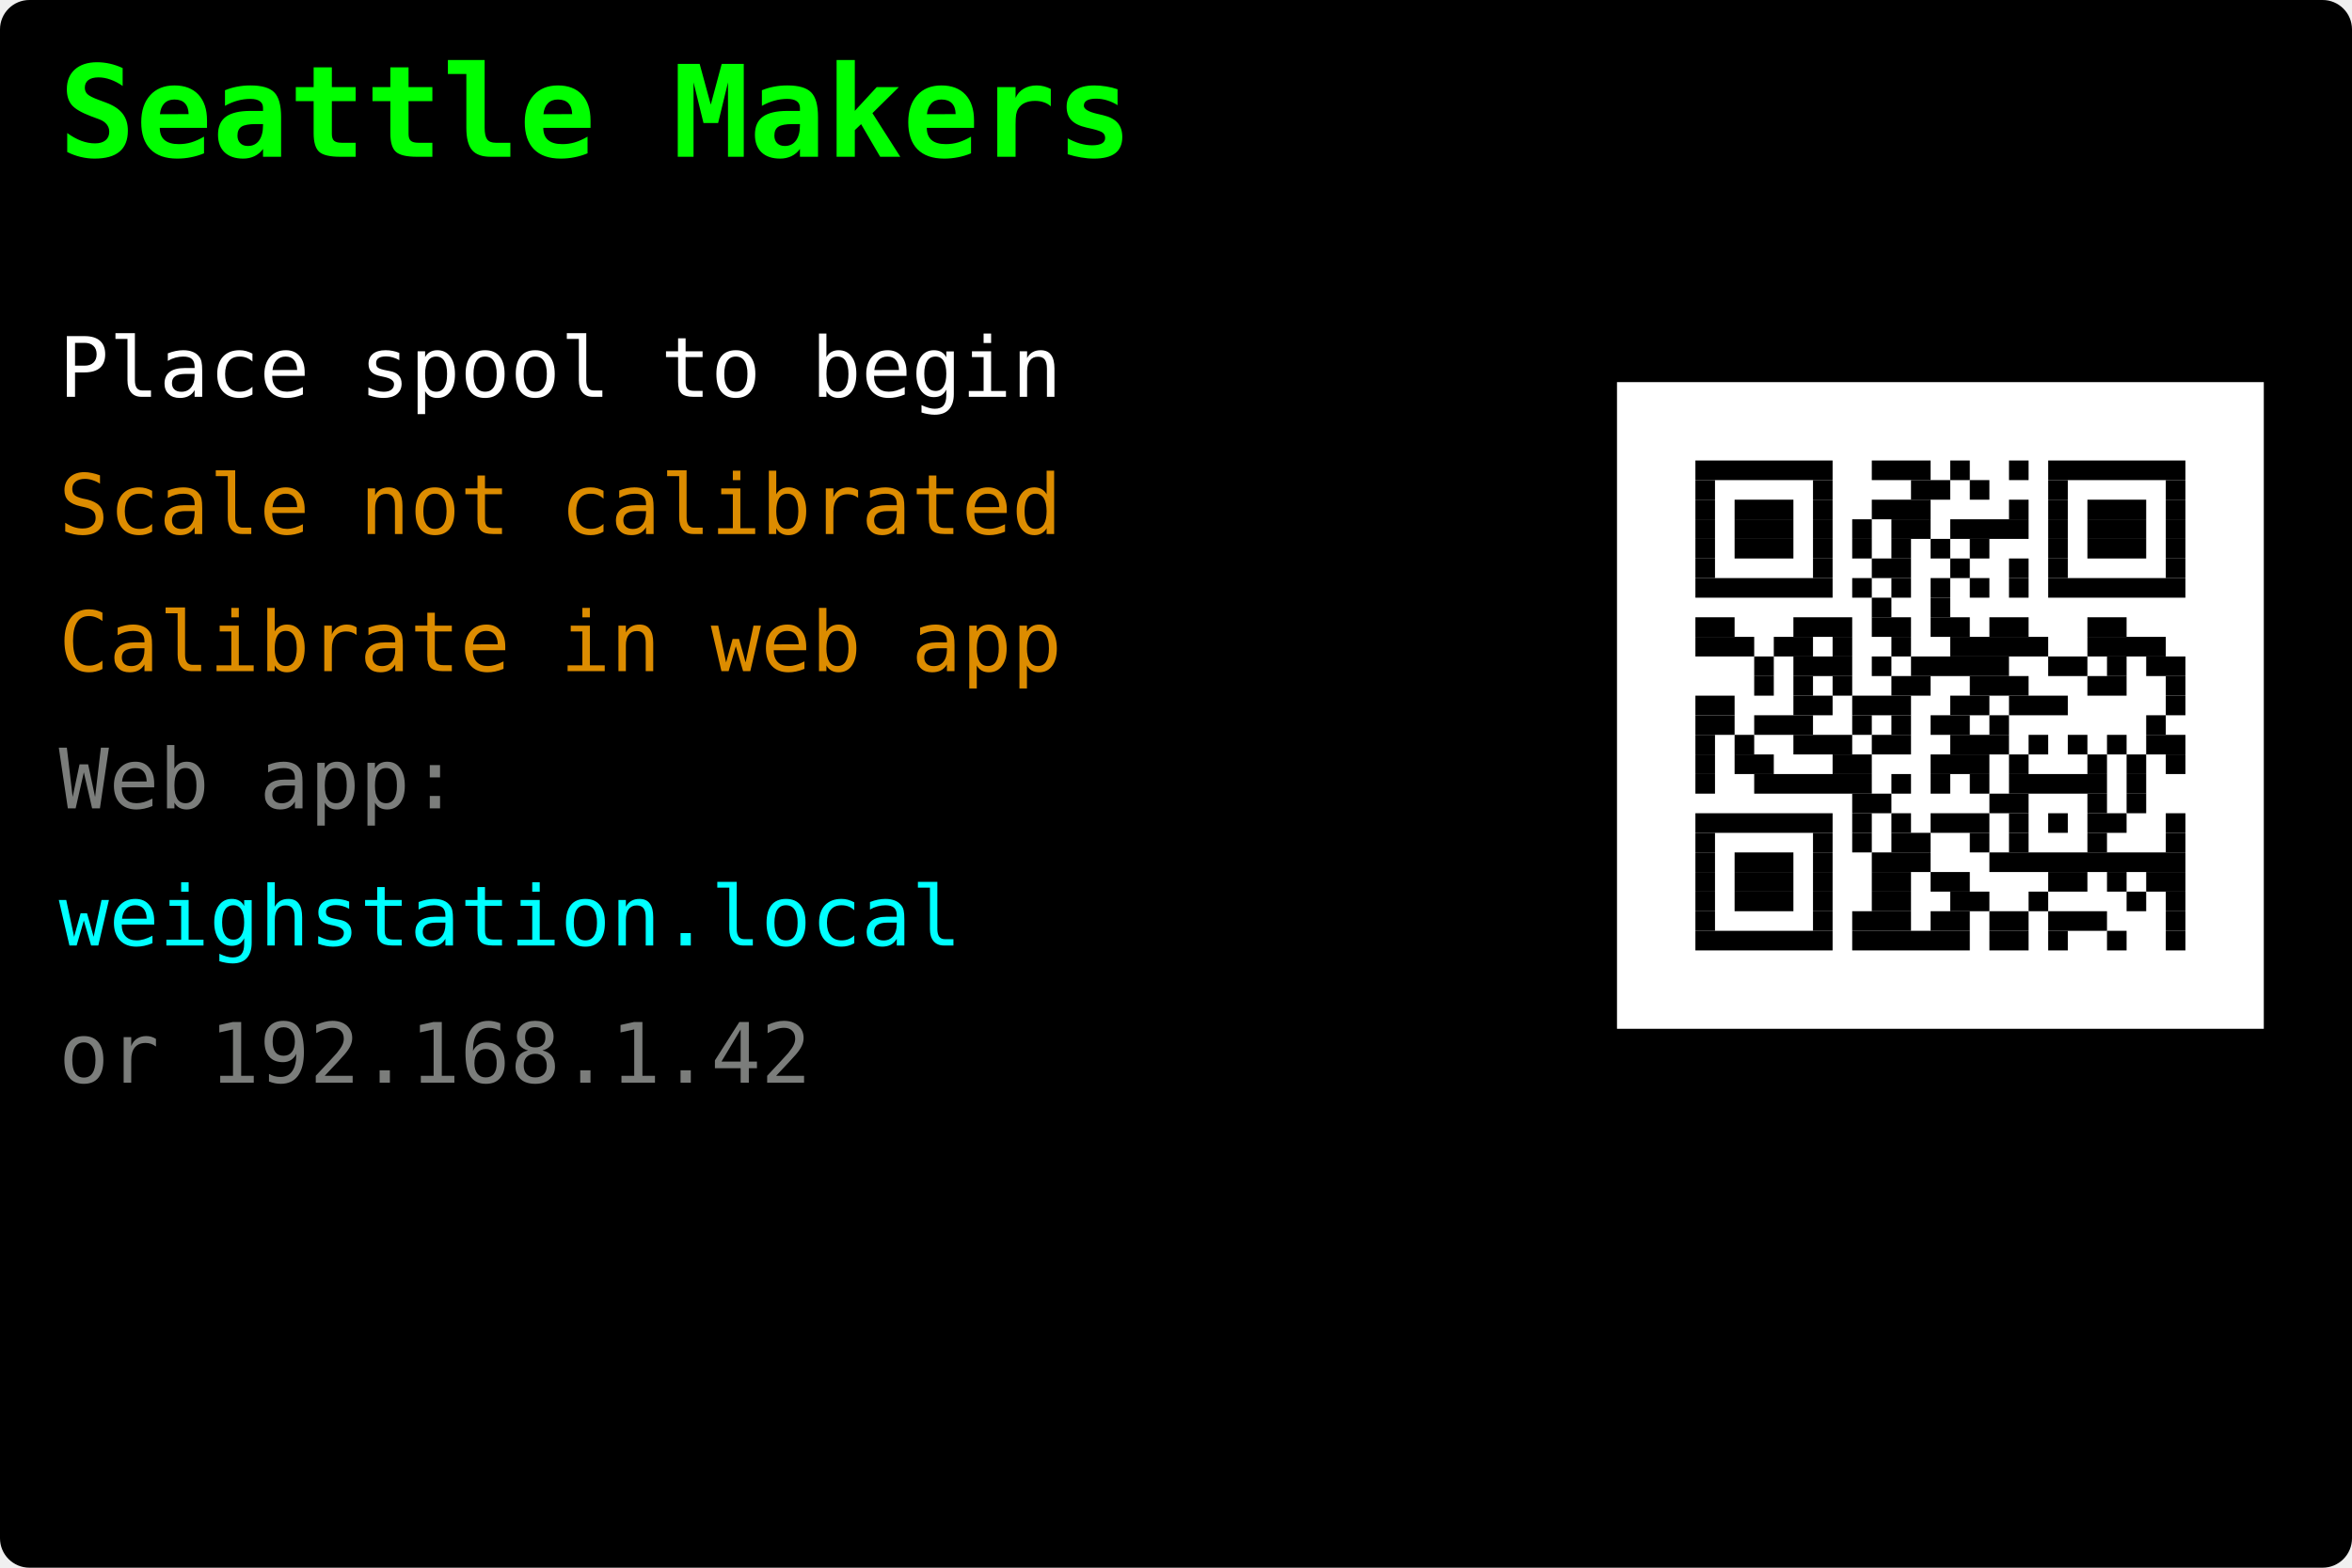
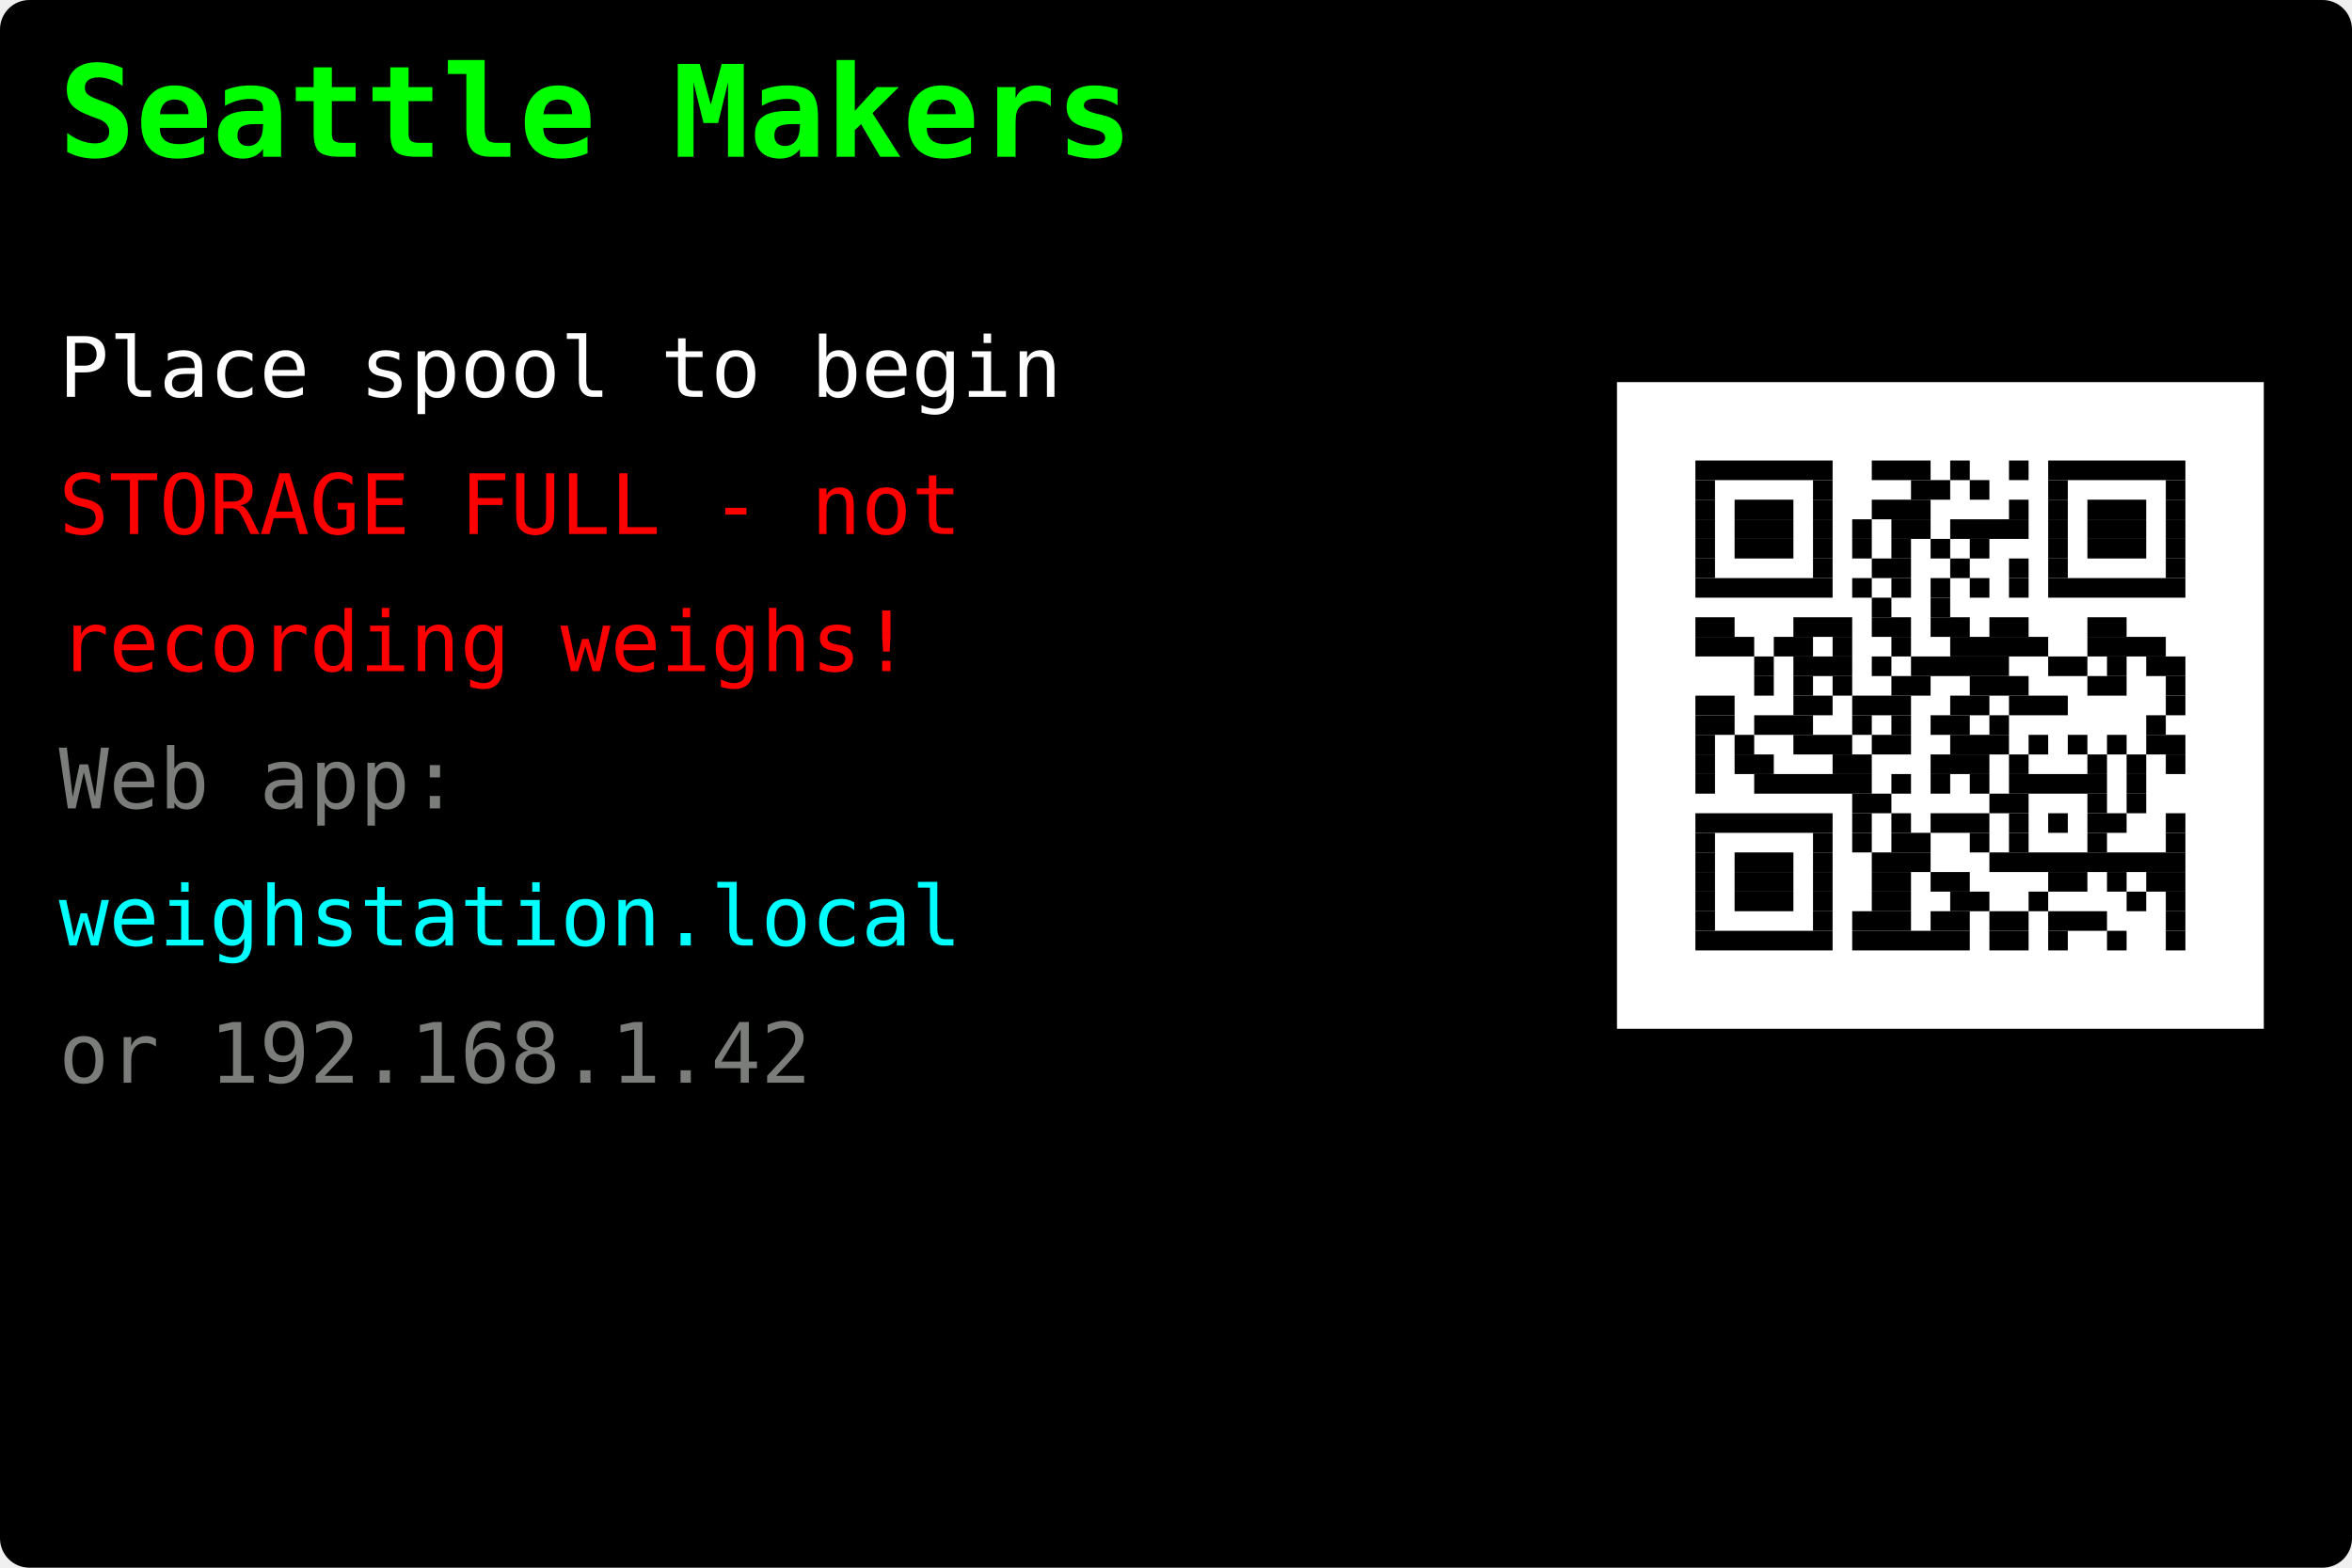
<svg xmlns="http://www.w3.org/2000/svg" viewBox="0 0 480 320" width="480" font-family="ui-monospace,Menlo,Consolas,monospace">
  <rect width="480" height="320" rx="6" fill="#000" />
  <text x="12" y="32" font-size="26" font-weight="700" fill="#00ff00">Seattle Makers</text>
  <text x="12" y="81" font-size="17" fill="#ffffff">Place spool to begin</text>
-   <text x="12" y="109" font-size="17" fill="#dc8c00">Scale not calibrated</text>
-   <text x="12" y="137" font-size="17" fill="#dc8c00">Calibrate in web app</text>
+   <text x="12" y="109" font-size="17" fill="#ff0000">STORAGE FULL - not</text>
+   <text x="12" y="137" font-size="17" fill="#ff0000">recording weighs!</text>
  <text x="12" y="165" font-size="17" fill="#7b7d7b">Web app:</text>
  <text x="12" y="193" font-size="17" fill="#00ffff">weighstation.local</text>
  <text x="12" y="221" font-size="17" fill="#7b7d7b">or 192.168.1.42</text>
  <rect x="330" y="78" width="132" height="132" fill="#fff" />
  <rect x="346" y="94" width="28" height="4" fill="#000" />
  <rect x="382" y="94" width="12" height="4" fill="#000" />
  <rect x="398" y="94" width="4" height="4" fill="#000" />
  <rect x="410" y="94" width="4" height="4" fill="#000" />
  <rect x="418" y="94" width="28" height="4" fill="#000" />
  <rect x="346" y="98" width="4" height="4" fill="#000" />
  <rect x="370" y="98" width="4" height="4" fill="#000" />
  <rect x="390" y="98" width="8" height="4" fill="#000" />
  <rect x="402" y="98" width="4" height="4" fill="#000" />
  <rect x="418" y="98" width="4" height="4" fill="#000" />
  <rect x="442" y="98" width="4" height="4" fill="#000" />
  <rect x="346" y="102" width="4" height="4" fill="#000" />
  <rect x="354" y="102" width="12" height="4" fill="#000" />
  <rect x="370" y="102" width="4" height="4" fill="#000" />
  <rect x="382" y="102" width="12" height="4" fill="#000" />
  <rect x="410" y="102" width="4" height="4" fill="#000" />
  <rect x="418" y="102" width="4" height="4" fill="#000" />
  <rect x="426" y="102" width="12" height="4" fill="#000" />
  <rect x="442" y="102" width="4" height="4" fill="#000" />
  <rect x="346" y="106" width="4" height="4" fill="#000" />
  <rect x="354" y="106" width="12" height="4" fill="#000" />
  <rect x="370" y="106" width="4" height="4" fill="#000" />
  <rect x="378" y="106" width="4" height="4" fill="#000" />
  <rect x="386" y="106" width="8" height="4" fill="#000" />
  <rect x="398" y="106" width="16" height="4" fill="#000" />
  <rect x="418" y="106" width="4" height="4" fill="#000" />
  <rect x="426" y="106" width="12" height="4" fill="#000" />
  <rect x="442" y="106" width="4" height="4" fill="#000" />
  <rect x="346" y="110" width="4" height="4" fill="#000" />
  <rect x="354" y="110" width="12" height="4" fill="#000" />
  <rect x="370" y="110" width="4" height="4" fill="#000" />
  <rect x="378" y="110" width="4" height="4" fill="#000" />
  <rect x="386" y="110" width="4" height="4" fill="#000" />
  <rect x="394" y="110" width="4" height="4" fill="#000" />
  <rect x="402" y="110" width="4" height="4" fill="#000" />
  <rect x="418" y="110" width="4" height="4" fill="#000" />
  <rect x="426" y="110" width="12" height="4" fill="#000" />
  <rect x="442" y="110" width="4" height="4" fill="#000" />
  <rect x="346" y="114" width="4" height="4" fill="#000" />
  <rect x="370" y="114" width="4" height="4" fill="#000" />
  <rect x="382" y="114" width="8" height="4" fill="#000" />
  <rect x="398" y="114" width="4" height="4" fill="#000" />
  <rect x="410" y="114" width="4" height="4" fill="#000" />
  <rect x="418" y="114" width="4" height="4" fill="#000" />
  <rect x="442" y="114" width="4" height="4" fill="#000" />
  <rect x="346" y="118" width="28" height="4" fill="#000" />
  <rect x="378" y="118" width="4" height="4" fill="#000" />
  <rect x="386" y="118" width="4" height="4" fill="#000" />
  <rect x="394" y="118" width="4" height="4" fill="#000" />
  <rect x="402" y="118" width="4" height="4" fill="#000" />
  <rect x="410" y="118" width="4" height="4" fill="#000" />
  <rect x="418" y="118" width="28" height="4" fill="#000" />
  <rect x="382" y="122" width="4" height="4" fill="#000" />
  <rect x="394" y="122" width="4" height="4" fill="#000" />
  <rect x="346" y="126" width="8" height="4" fill="#000" />
  <rect x="366" y="126" width="12" height="4" fill="#000" />
  <rect x="382" y="126" width="8" height="4" fill="#000" />
  <rect x="394" y="126" width="8" height="4" fill="#000" />
  <rect x="406" y="126" width="8" height="4" fill="#000" />
  <rect x="426" y="126" width="8" height="4" fill="#000" />
  <rect x="346" y="130" width="12" height="4" fill="#000" />
  <rect x="362" y="130" width="8" height="4" fill="#000" />
  <rect x="374" y="130" width="4" height="4" fill="#000" />
  <rect x="386" y="130" width="4" height="4" fill="#000" />
  <rect x="398" y="130" width="20" height="4" fill="#000" />
  <rect x="426" y="130" width="16" height="4" fill="#000" />
  <rect x="358" y="134" width="4" height="4" fill="#000" />
  <rect x="366" y="134" width="12" height="4" fill="#000" />
  <rect x="382" y="134" width="4" height="4" fill="#000" />
  <rect x="390" y="134" width="20" height="4" fill="#000" />
  <rect x="418" y="134" width="8" height="4" fill="#000" />
  <rect x="430" y="134" width="4" height="4" fill="#000" />
  <rect x="438" y="134" width="8" height="4" fill="#000" />
  <rect x="358" y="138" width="4" height="4" fill="#000" />
  <rect x="366" y="138" width="4" height="4" fill="#000" />
  <rect x="374" y="138" width="4" height="4" fill="#000" />
  <rect x="386" y="138" width="8" height="4" fill="#000" />
  <rect x="402" y="138" width="12" height="4" fill="#000" />
  <rect x="426" y="138" width="8" height="4" fill="#000" />
  <rect x="442" y="138" width="4" height="4" fill="#000" />
  <rect x="346" y="142" width="8" height="4" fill="#000" />
  <rect x="366" y="142" width="8" height="4" fill="#000" />
  <rect x="378" y="142" width="12" height="4" fill="#000" />
  <rect x="398" y="142" width="8" height="4" fill="#000" />
  <rect x="410" y="142" width="12" height="4" fill="#000" />
  <rect x="442" y="142" width="4" height="4" fill="#000" />
  <rect x="346" y="146" width="8" height="4" fill="#000" />
  <rect x="358" y="146" width="12" height="4" fill="#000" />
  <rect x="378" y="146" width="4" height="4" fill="#000" />
  <rect x="386" y="146" width="4" height="4" fill="#000" />
  <rect x="394" y="146" width="8" height="4" fill="#000" />
  <rect x="406" y="146" width="4" height="4" fill="#000" />
  <rect x="438" y="146" width="4" height="4" fill="#000" />
  <rect x="346" y="150" width="4" height="4" fill="#000" />
  <rect x="354" y="150" width="4" height="4" fill="#000" />
  <rect x="366" y="150" width="12" height="4" fill="#000" />
  <rect x="382" y="150" width="8" height="4" fill="#000" />
  <rect x="398" y="150" width="12" height="4" fill="#000" />
  <rect x="414" y="150" width="4" height="4" fill="#000" />
  <rect x="422" y="150" width="4" height="4" fill="#000" />
  <rect x="430" y="150" width="4" height="4" fill="#000" />
  <rect x="438" y="150" width="8" height="4" fill="#000" />
  <rect x="346" y="154" width="4" height="4" fill="#000" />
  <rect x="354" y="154" width="8" height="4" fill="#000" />
  <rect x="374" y="154" width="8" height="4" fill="#000" />
  <rect x="394" y="154" width="12" height="4" fill="#000" />
  <rect x="410" y="154" width="4" height="4" fill="#000" />
  <rect x="426" y="154" width="4" height="4" fill="#000" />
  <rect x="434" y="154" width="4" height="4" fill="#000" />
  <rect x="442" y="154" width="4" height="4" fill="#000" />
  <rect x="346" y="158" width="4" height="4" fill="#000" />
  <rect x="358" y="158" width="24" height="4" fill="#000" />
  <rect x="386" y="158" width="4" height="4" fill="#000" />
  <rect x="394" y="158" width="4" height="4" fill="#000" />
  <rect x="402" y="158" width="4" height="4" fill="#000" />
  <rect x="410" y="158" width="20" height="4" fill="#000" />
  <rect x="434" y="158" width="4" height="4" fill="#000" />
  <rect x="378" y="162" width="8" height="4" fill="#000" />
  <rect x="406" y="162" width="8" height="4" fill="#000" />
  <rect x="426" y="162" width="4" height="4" fill="#000" />
  <rect x="434" y="162" width="4" height="4" fill="#000" />
  <rect x="346" y="166" width="28" height="4" fill="#000" />
  <rect x="378" y="166" width="4" height="4" fill="#000" />
  <rect x="386" y="166" width="4" height="4" fill="#000" />
  <rect x="394" y="166" width="12" height="4" fill="#000" />
  <rect x="410" y="166" width="4" height="4" fill="#000" />
  <rect x="418" y="166" width="4" height="4" fill="#000" />
  <rect x="426" y="166" width="8" height="4" fill="#000" />
  <rect x="442" y="166" width="4" height="4" fill="#000" />
  <rect x="346" y="170" width="4" height="4" fill="#000" />
  <rect x="370" y="170" width="4" height="4" fill="#000" />
  <rect x="378" y="170" width="4" height="4" fill="#000" />
  <rect x="386" y="170" width="8" height="4" fill="#000" />
  <rect x="402" y="170" width="4" height="4" fill="#000" />
  <rect x="410" y="170" width="4" height="4" fill="#000" />
  <rect x="426" y="170" width="4" height="4" fill="#000" />
  <rect x="442" y="170" width="4" height="4" fill="#000" />
  <rect x="346" y="174" width="4" height="4" fill="#000" />
  <rect x="354" y="174" width="12" height="4" fill="#000" />
  <rect x="370" y="174" width="4" height="4" fill="#000" />
  <rect x="382" y="174" width="12" height="4" fill="#000" />
  <rect x="406" y="174" width="40" height="4" fill="#000" />
  <rect x="346" y="178" width="4" height="4" fill="#000" />
  <rect x="354" y="178" width="12" height="4" fill="#000" />
  <rect x="370" y="178" width="4" height="4" fill="#000" />
  <rect x="382" y="178" width="8" height="4" fill="#000" />
  <rect x="394" y="178" width="8" height="4" fill="#000" />
  <rect x="418" y="178" width="8" height="4" fill="#000" />
  <rect x="430" y="178" width="4" height="4" fill="#000" />
  <rect x="438" y="178" width="8" height="4" fill="#000" />
  <rect x="346" y="182" width="4" height="4" fill="#000" />
  <rect x="354" y="182" width="12" height="4" fill="#000" />
  <rect x="370" y="182" width="4" height="4" fill="#000" />
  <rect x="382" y="182" width="8" height="4" fill="#000" />
  <rect x="398" y="182" width="8" height="4" fill="#000" />
  <rect x="414" y="182" width="4" height="4" fill="#000" />
  <rect x="434" y="182" width="4" height="4" fill="#000" />
  <rect x="442" y="182" width="4" height="4" fill="#000" />
  <rect x="346" y="186" width="4" height="4" fill="#000" />
  <rect x="370" y="186" width="4" height="4" fill="#000" />
  <rect x="378" y="186" width="12" height="4" fill="#000" />
  <rect x="394" y="186" width="8" height="4" fill="#000" />
  <rect x="406" y="186" width="8" height="4" fill="#000" />
  <rect x="418" y="186" width="12" height="4" fill="#000" />
  <rect x="442" y="186" width="4" height="4" fill="#000" />
  <rect x="346" y="190" width="28" height="4" fill="#000" />
  <rect x="378" y="190" width="24" height="4" fill="#000" />
  <rect x="406" y="190" width="8" height="4" fill="#000" />
  <rect x="418" y="190" width="4" height="4" fill="#000" />
  <rect x="430" y="190" width="4" height="4" fill="#000" />
  <rect x="442" y="190" width="4" height="4" fill="#000" />
</svg>
